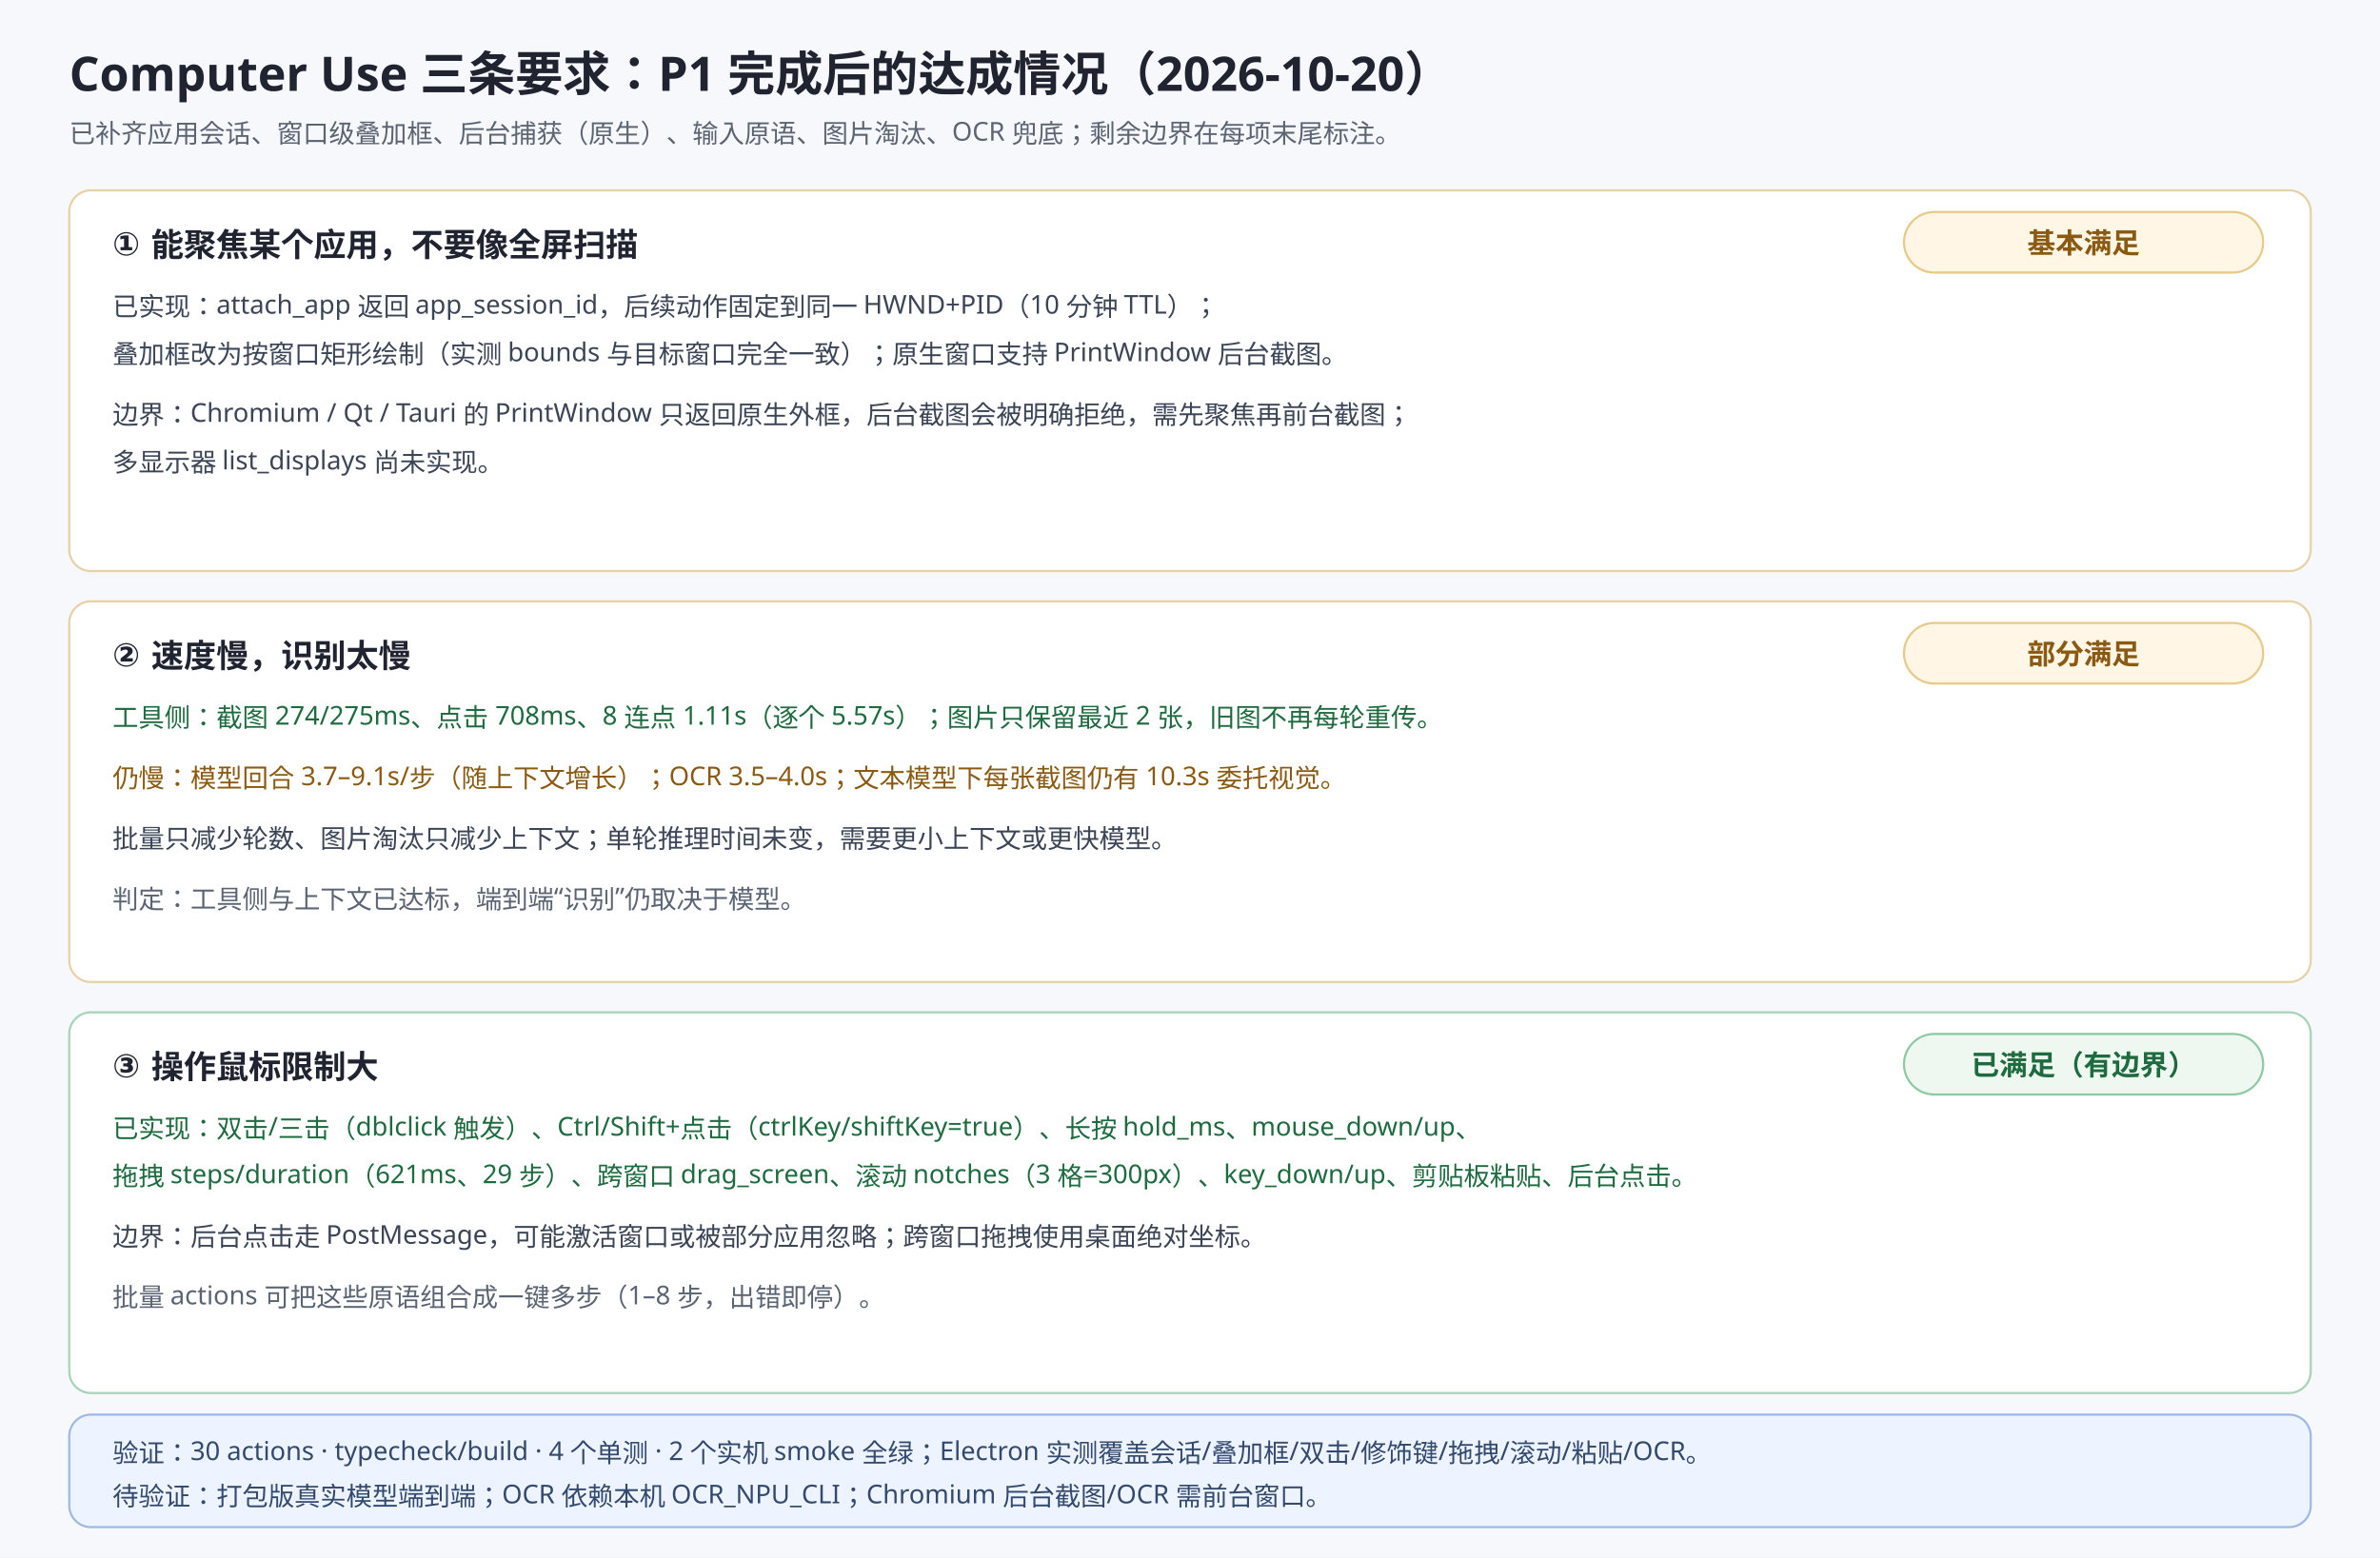
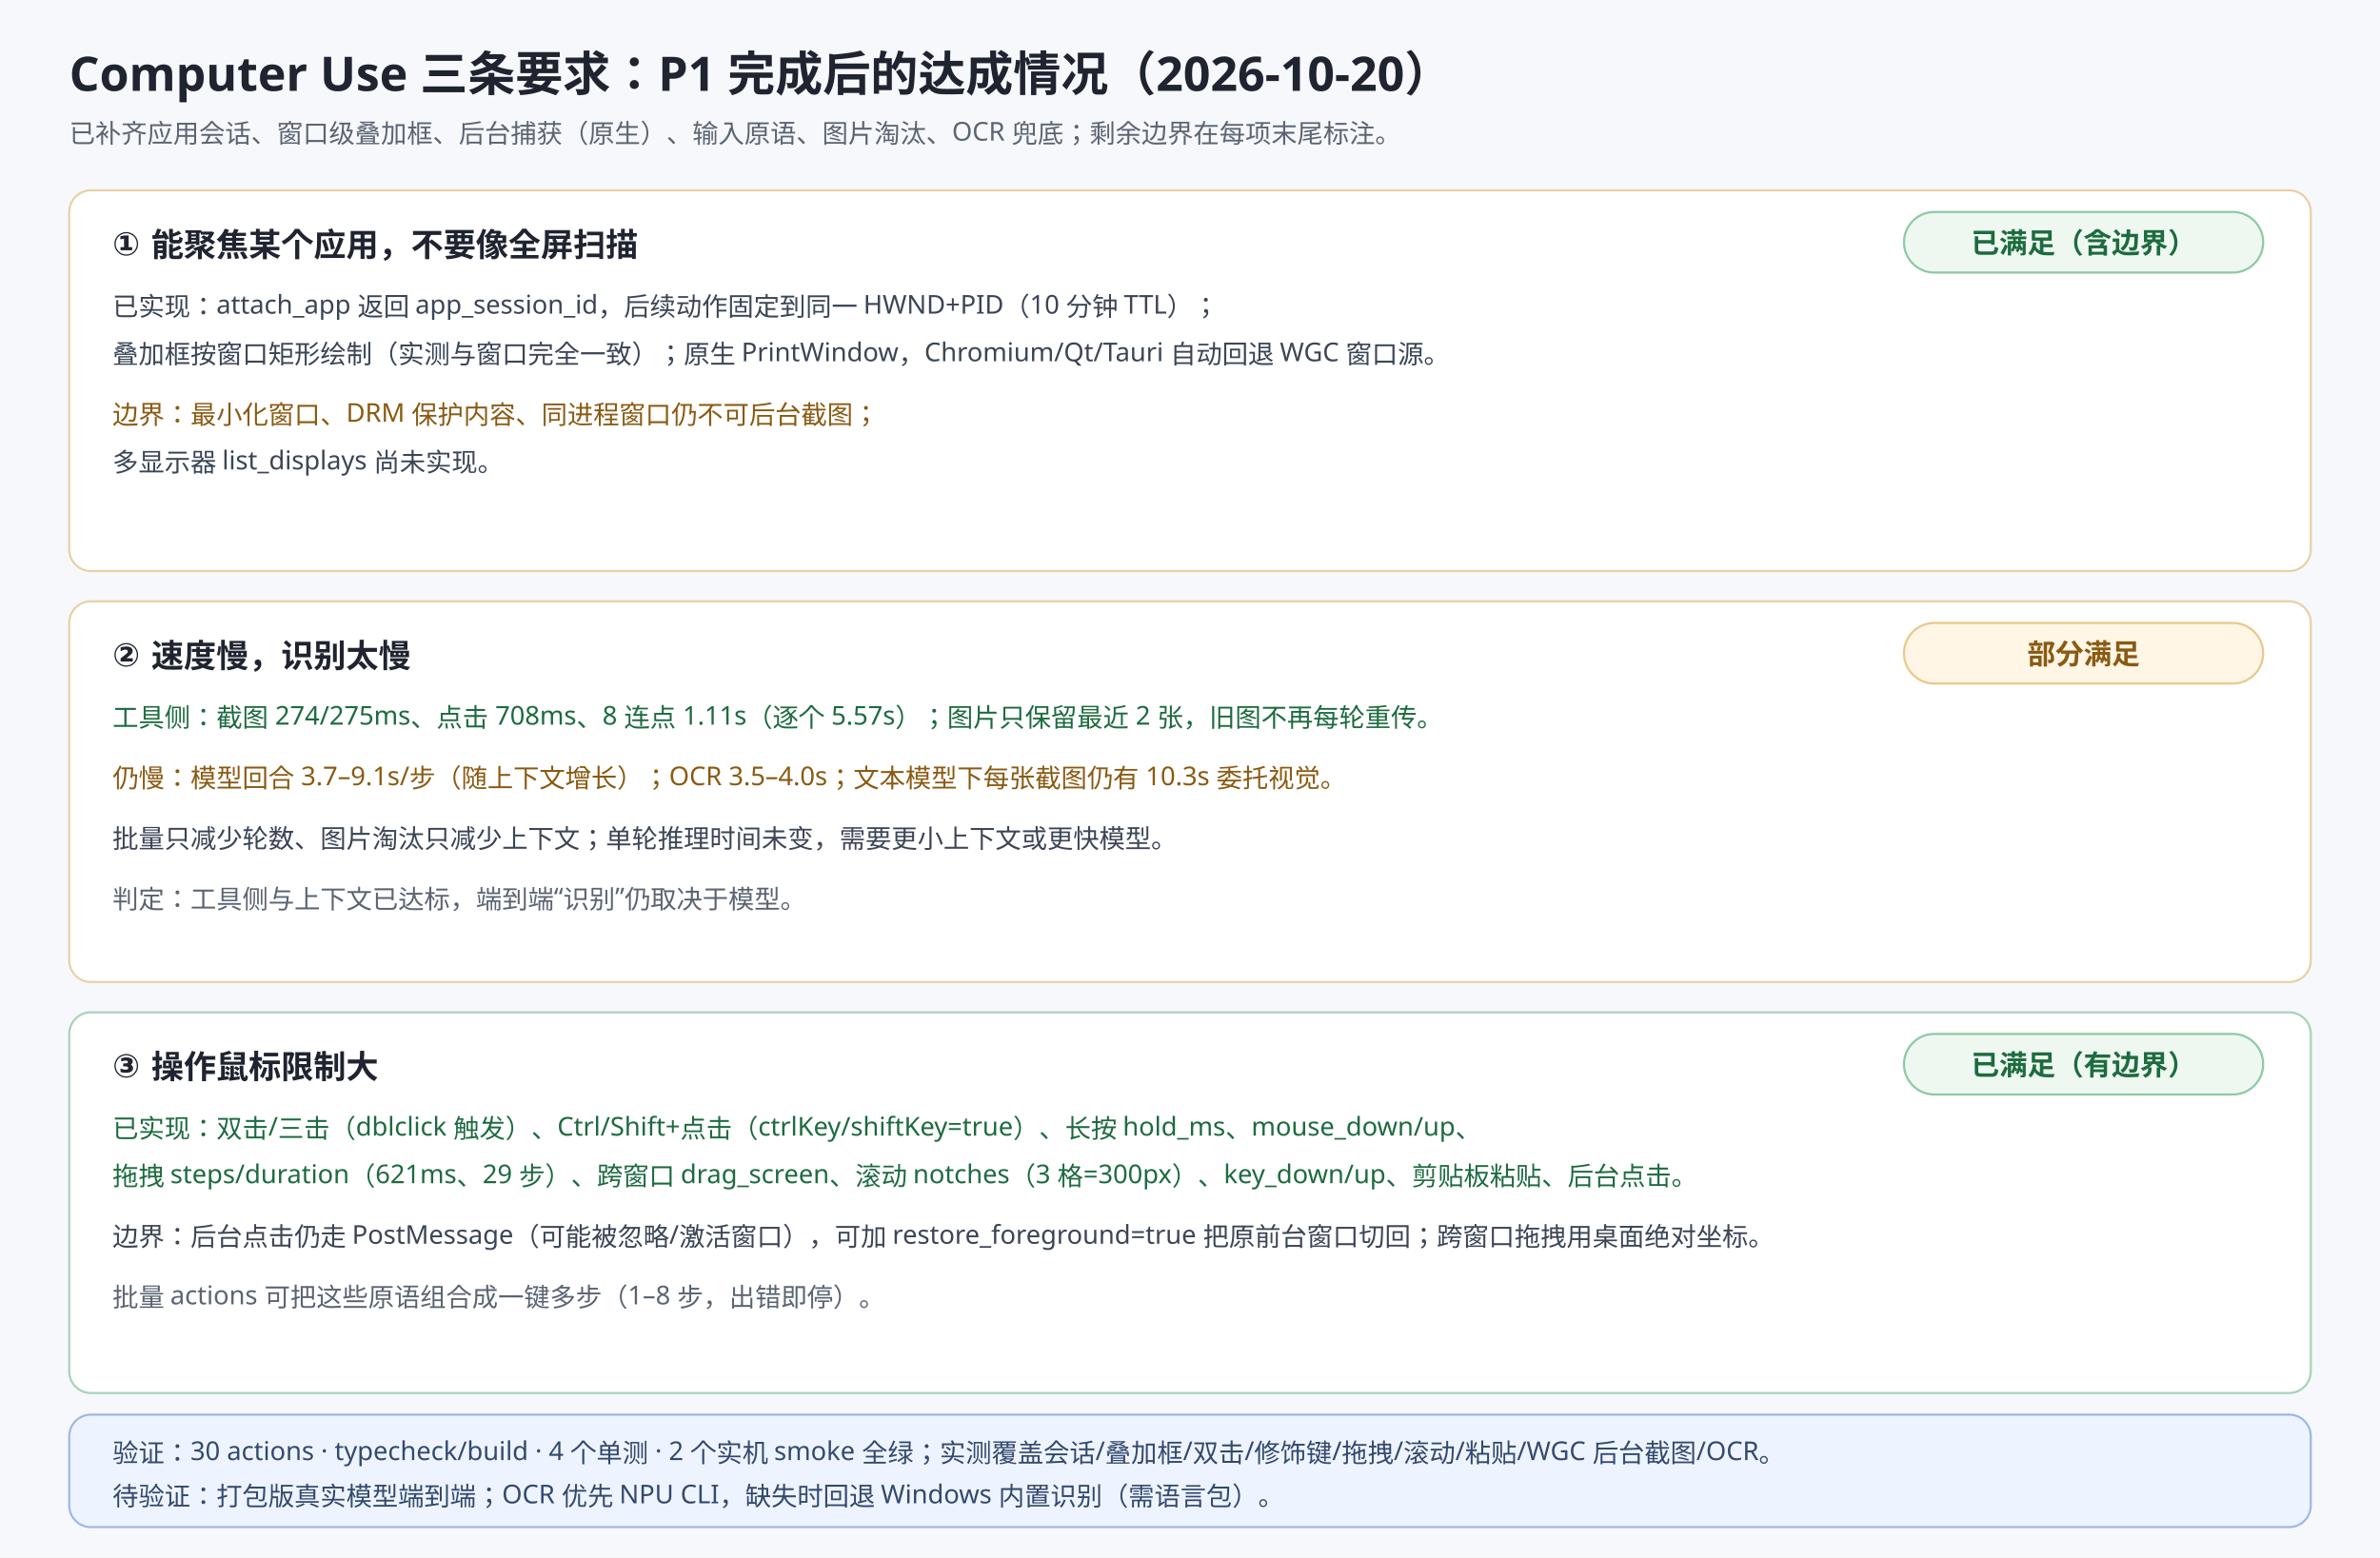
<svg xmlns="http://www.w3.org/2000/svg" width="1100" height="720" viewBox="0 0 1100 720" font-family="Segoe UI, Microsoft YaHei, sans-serif">
  <rect x="0" y="0" width="1100" height="720" fill="#f7f8fb" />
  <text x="32" y="42" font-size="22" font-weight="700" fill="#1f2430">Computer Use 三条要求：P1 完成后的达成情况（2026-10-20）</text>
  <text x="32" y="66" font-size="12" fill="#5b6472">已补齐应用会话、窗口级叠加框、后台捕获（原生）、输入原语、图片淘汰、OCR 兜底；剩余边界在每项末尾标注。</text>
  <rect x="32" y="88" width="1036" height="176" rx="10" fill="#ffffff" stroke="#e8d1a8" />
  <text x="52" y="118" font-size="15" font-weight="700" fill="#1f2430">① 能聚焦某个应用，不要像全屏扫描</text>
-   <rect x="880" y="98" width="166" height="28" rx="14" fill="#fff6e6" stroke="#e8c98a" />
-   <text x="963" y="117" font-size="13" font-weight="700" fill="#8a5a12" text-anchor="middle">基本满足</text>
+   <rect x="880" y="98" width="166" height="28" rx="14" fill="#eef8f1" stroke="#8fc9a4" />
+   <text x="963" y="117" font-size="13" font-weight="700" fill="#1d6b3f" text-anchor="middle">已满足（含边界）</text>
  <g font-size="12" fill="#3b4556">
    <text x="52" y="146">已实现：attach_app 返回 app_session_id，后续动作固定到同一 HWND+PID（10 分钟 TTL）；</text>
-     <text x="52" y="168">叠加框改为按窗口矩形绘制（实测 bounds 与目标窗口完全一致）；原生窗口支持 PrintWindow 后台截图。</text>
-     <text x="52" y="196">边界：Chromium / Qt / Tauri 的 PrintWindow 只返回原生外框，后台截图会被明确拒绝，需先聚焦再前台截图；</text>
+     <text x="52" y="168">叠加框按窗口矩形绘制（实测与窗口完全一致）；原生 PrintWindow，Chromium/Qt/Tauri 自动回退 WGC 窗口源。</text>
+     <text x="52" y="196" fill="#8a5a12">边界：最小化窗口、DRM 保护内容、同进程窗口仍不可后台截图；</text>
    <text x="52" y="218">多显示器 list_displays 尚未实现。</text>
  </g>
  <rect x="32" y="278" width="1036" height="176" rx="10" fill="#ffffff" stroke="#e8d1a8" />
  <text x="52" y="308" font-size="15" font-weight="700" fill="#1f2430">② 速度慢，识别太慢</text>
  <rect x="880" y="288" width="166" height="28" rx="14" fill="#fff6e6" stroke="#e8c98a" />
  <text x="963" y="307" font-size="13" font-weight="700" fill="#8a5a12" text-anchor="middle">部分满足</text>
  <g font-size="12" fill="#3b4556">
    <text x="52" y="336" fill="#1d6b3f">工具侧：截图 274/275ms、点击 708ms、8 连点 1.11s（逐个 5.57s）；图片只保留最近 2 张，旧图不再每轮重传。</text>
    <text x="52" y="364" fill="#8a5a12">仍慢：模型回合 3.7–9.1s/步（随上下文增长）；OCR 3.5–4.0s；文本模型下每张截图仍有 10.3s 委托视觉。</text>
    <text x="52" y="392">批量只减少轮数、图片淘汰只减少上下文；单轮推理时间未变，需要更小上下文或更快模型。</text>
    <text x="52" y="420" fill="#5b6472">判定：工具侧与上下文已达标，端到端“识别”仍取决于模型。</text>
  </g>
  <rect x="32" y="468" width="1036" height="176" rx="10" fill="#ffffff" stroke="#a9d3b8" />
  <text x="52" y="498" font-size="15" font-weight="700" fill="#1f2430">③ 操作鼠标限制大</text>
  <rect x="880" y="478" width="166" height="28" rx="14" fill="#eef8f1" stroke="#8fc9a4" />
  <text x="963" y="497" font-size="13" font-weight="700" fill="#1d6b3f" text-anchor="middle">已满足（有边界）</text>
  <g font-size="12" fill="#3b4556">
    <text x="52" y="526" fill="#1d6b3f">已实现：双击/三击（dblclick 触发）、Ctrl/Shift+点击（ctrlKey/shiftKey=true）、长按 hold_ms、mouse_down/up、</text>
    <text x="52" y="548" fill="#1d6b3f">拖拽 steps/duration（621ms、29 步）、跨窗口 drag_screen、滚动 notches（3 格=300px）、key_down/up、剪贴板粘贴、后台点击。</text>
-     <text x="52" y="576">边界：后台点击走 PostMessage，可能激活窗口或被部分应用忽略；跨窗口拖拽使用桌面绝对坐标。</text>
+     <text x="52" y="576">边界：后台点击仍走 PostMessage（可能被忽略/激活窗口），可加 restore_foreground=true 把原前台窗口切回；跨窗口拖拽用桌面绝对坐标。</text>
    <text x="52" y="604" fill="#5b6472">批量 actions 可把这些原语组合成一键多步（1–8 步，出错即停）。</text>
  </g>
  <rect x="32" y="654" width="1036" height="52" rx="10" fill="#eef4ff" stroke="#9fb8e8" />
-   <text x="52" y="676" font-size="12" fill="#33496e">验证：30 actions · typecheck/build · 4 个单测 · 2 个实机 smoke 全绿；Electron 实测覆盖会话/叠加框/双击/修饰键/拖拽/滚动/粘贴/OCR。</text>
-   <text x="52" y="696" font-size="12" fill="#33496e">待验证：打包版真实模型端到端；OCR 依赖本机 OCR_NPU_CLI；Chromium 后台截图/OCR 需前台窗口。</text>
+   <text x="52" y="676" font-size="12" fill="#33496e">验证：30 actions · typecheck/build · 4 个单测 · 2 个实机 smoke 全绿；实测覆盖会话/叠加框/双击/修饰键/拖拽/滚动/粘贴/WGC 后台截图/OCR。</text>
+   <text x="52" y="696" font-size="12" fill="#33496e">待验证：打包版真实模型端到端；OCR 优先 NPU CLI，缺失时回退 Windows 内置识别（需语言包）。</text>
</svg>
